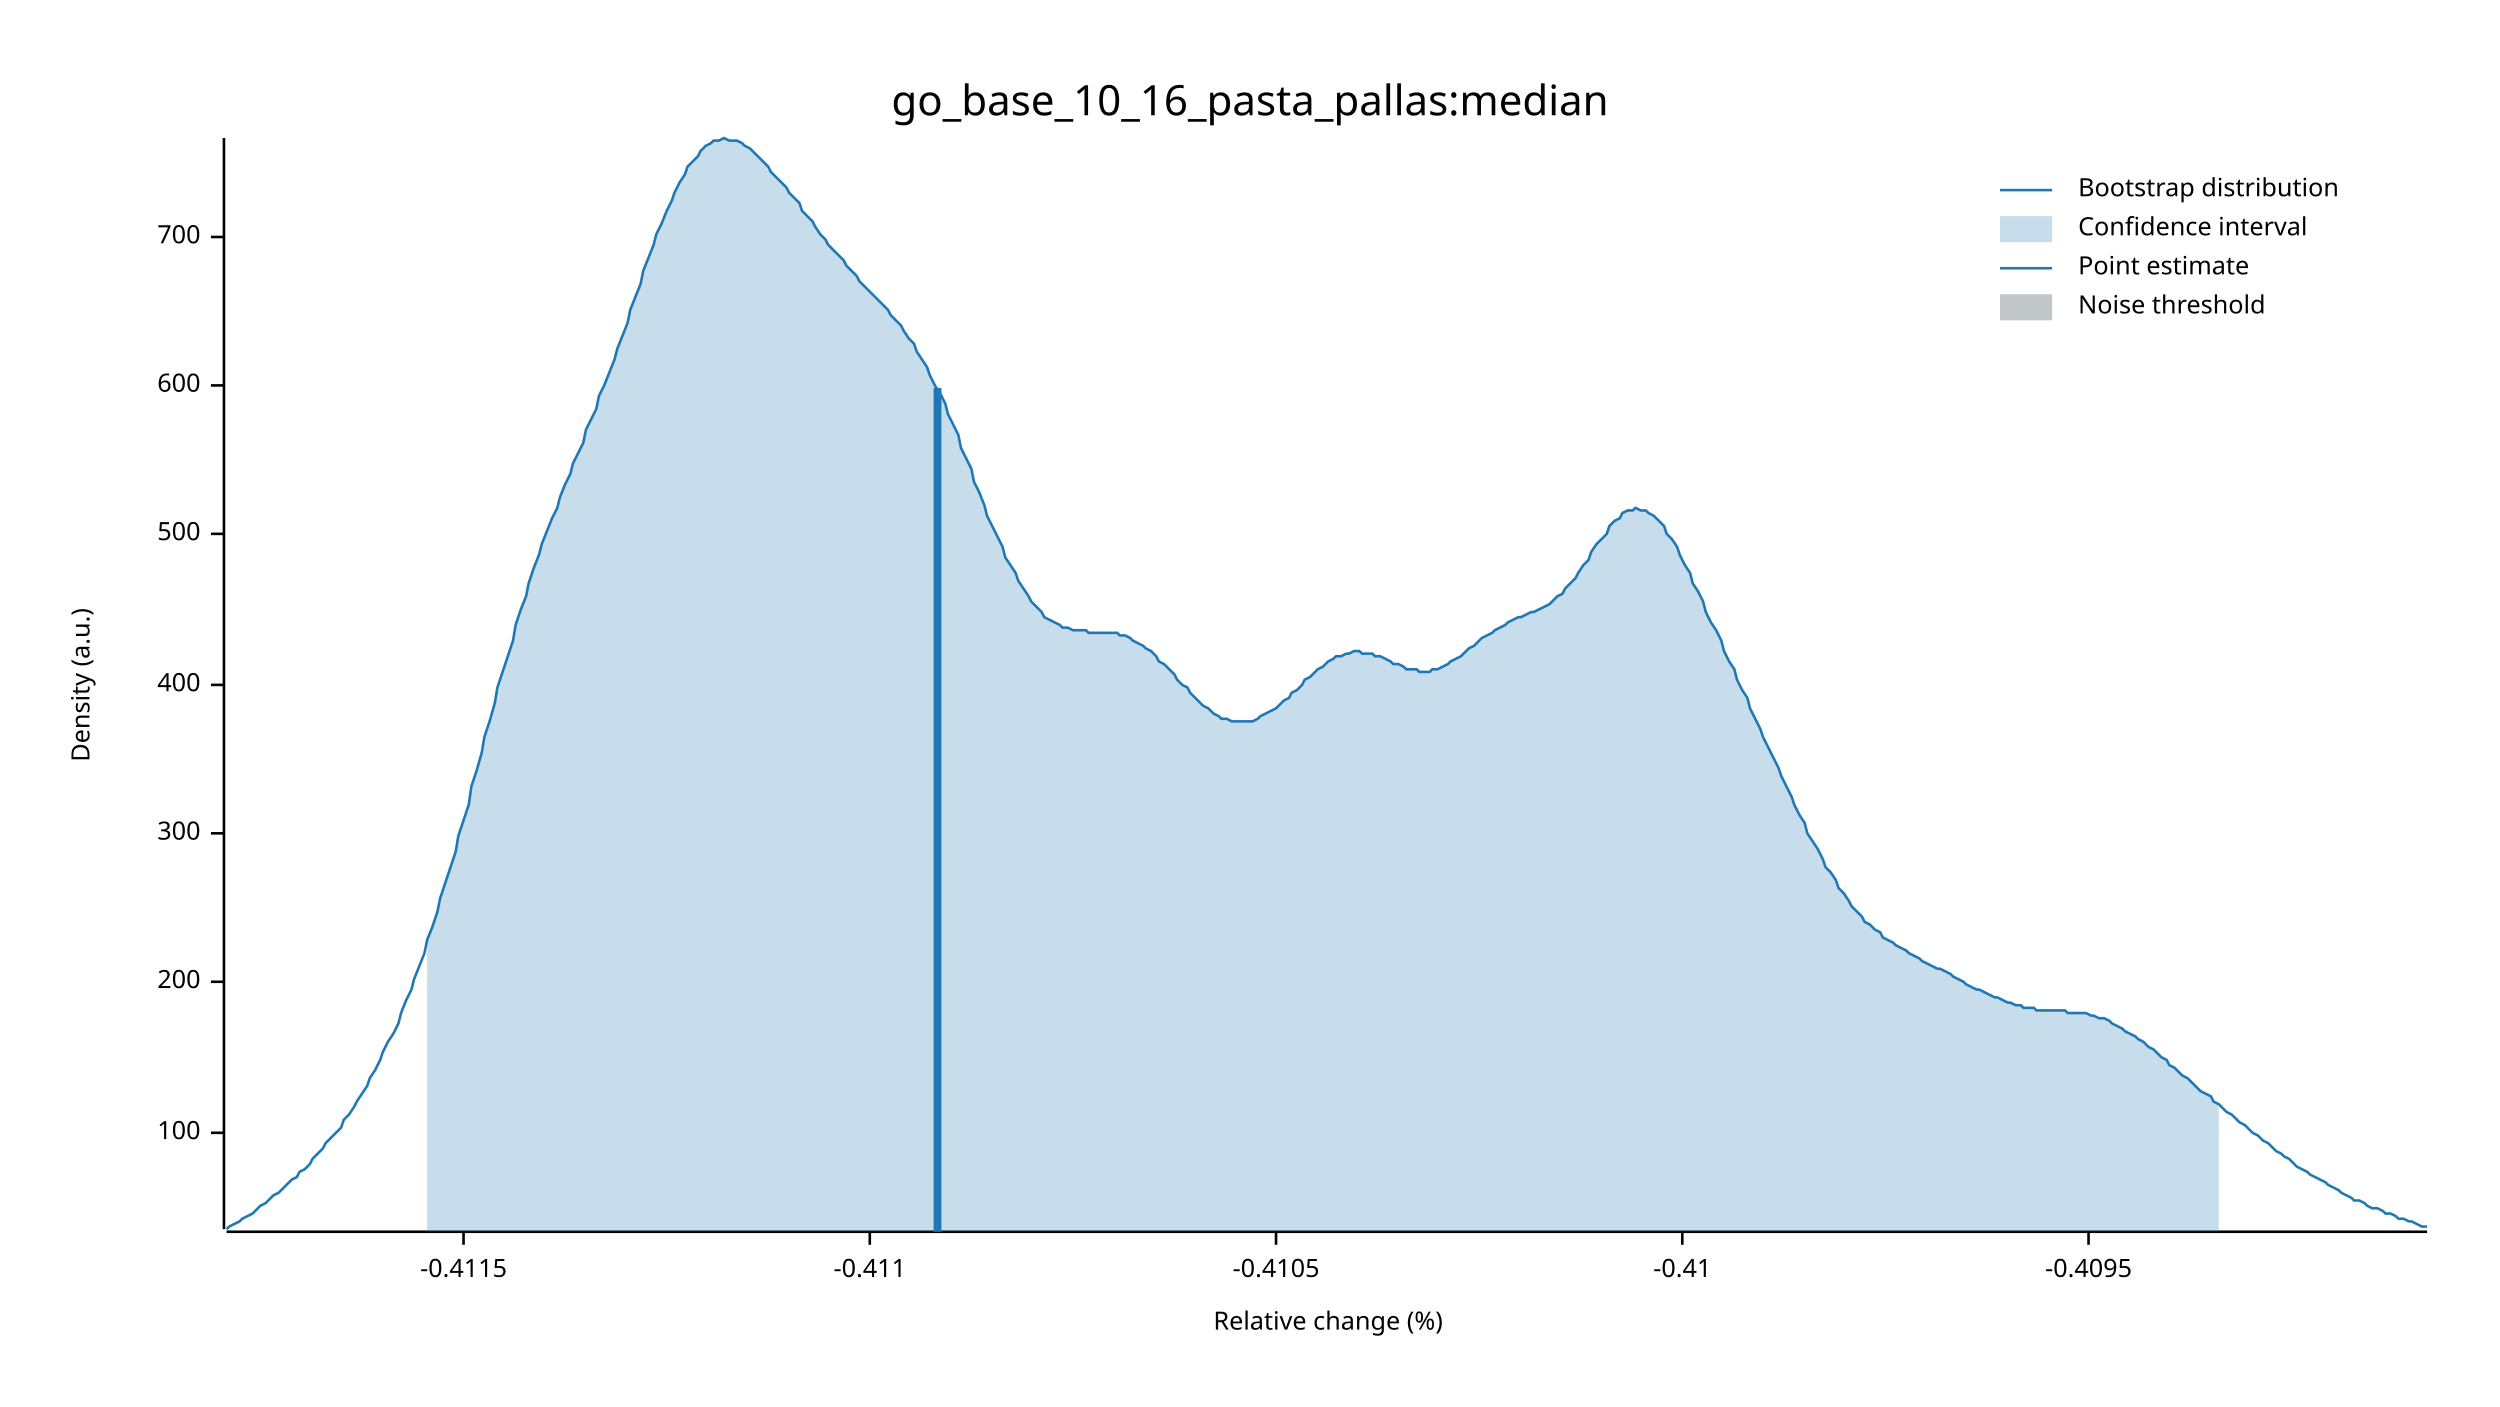
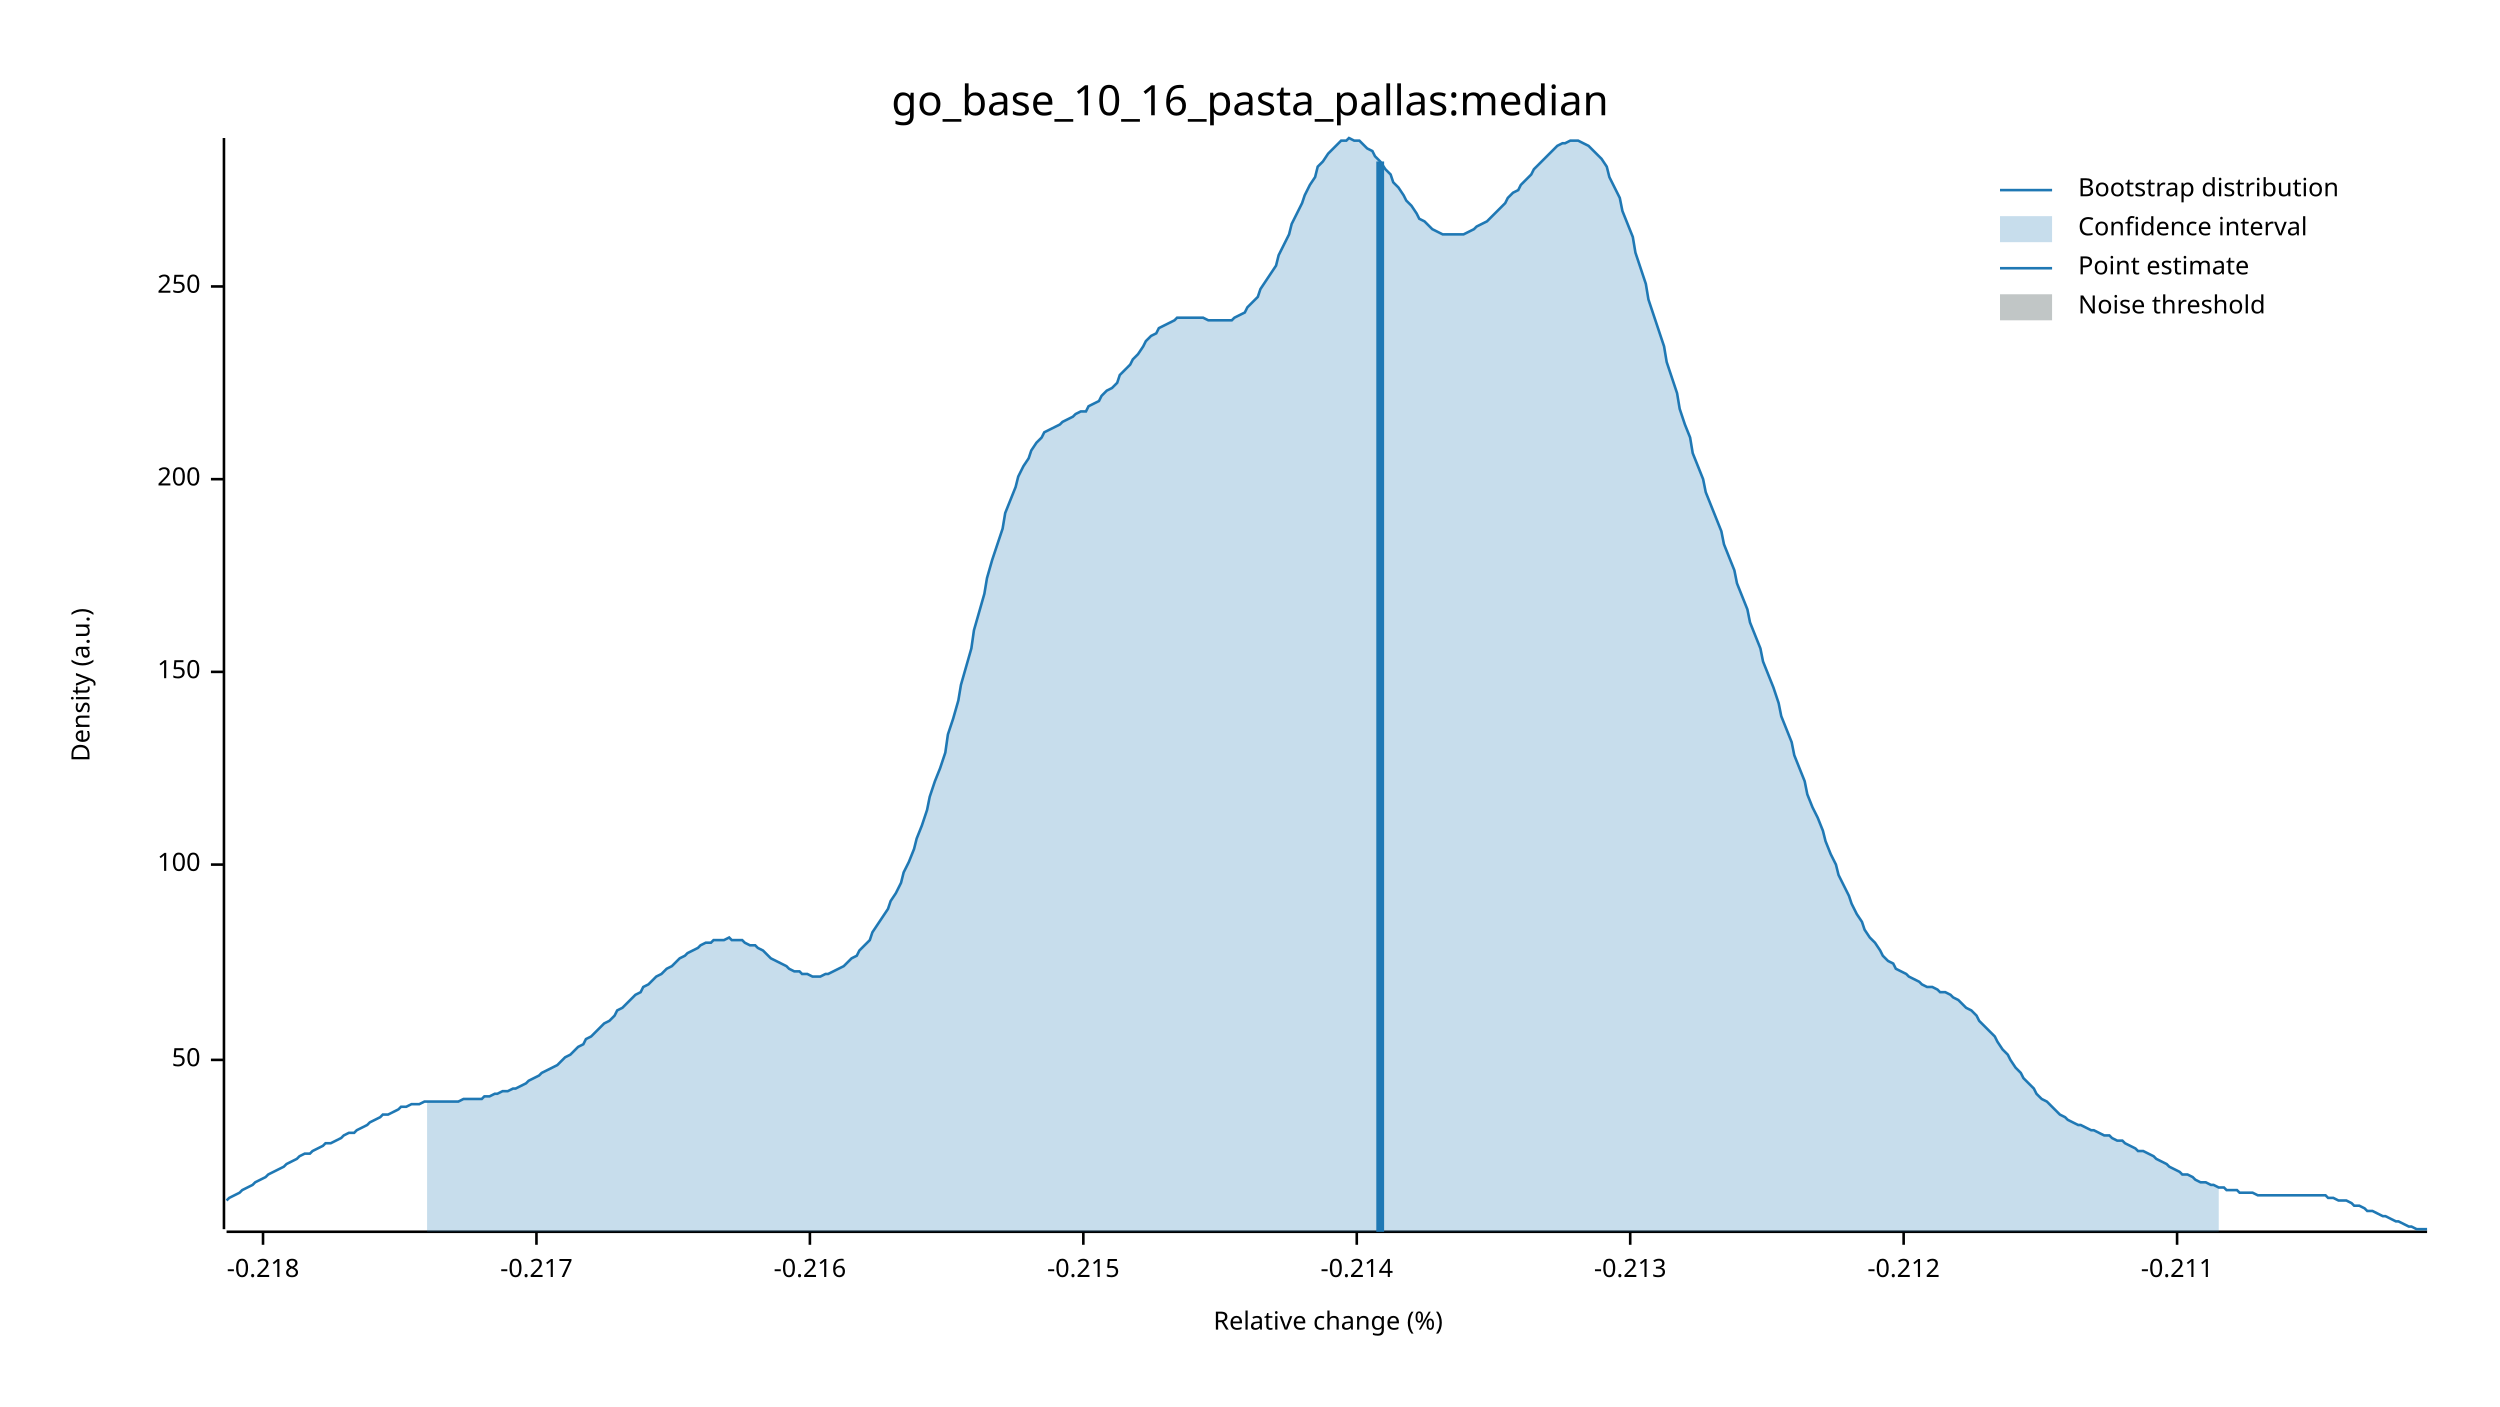
<svg xmlns="http://www.w3.org/2000/svg" width="960" height="540" viewBox="0 0 960 540">
  <text x="480" y="32" dy="0.76em" text-anchor="middle" font-family="sans-serif" font-size="16.129" opacity="1" fill="#000000">
go_base_10_16_pasta_pallas:median
</text>
  <text x="27" y="263" dy="0.76em" text-anchor="middle" font-family="sans-serif" font-size="9.677" opacity="1" fill="#000000" transform="rotate(270, 27, 263)">
Density (a.u.)
</text>
  <text x="510" y="513" dy="-0.5ex" text-anchor="middle" font-family="sans-serif" font-size="9.677" opacity="1" fill="#000000">
Relative change (%)
</text>
  <polyline fill="none" opacity="1" stroke="#000000" stroke-width="1" points="86,53 86,472 " />
-   <text x="77" y="435" dy="0.5ex" text-anchor="end" font-family="sans-serif" font-size="9.677" opacity="1" fill="#000000">
+   <text x="77" y="407" dy="0.5ex" text-anchor="end" font-family="sans-serif" font-size="9.677" opacity="1" fill="#000000">
+ 50
+ </text>
+   <polyline fill="none" opacity="1" stroke="#000000" stroke-width="1" points="81,407 86,407 " />
+   <text x="77" y="332" dy="0.5ex" text-anchor="end" font-family="sans-serif" font-size="9.677" opacity="1" fill="#000000">
100
</text>
-   <polyline fill="none" opacity="1" stroke="#000000" stroke-width="1" points="81,435 86,435 " />
-   <text x="77" y="377" dy="0.5ex" text-anchor="end" font-family="sans-serif" font-size="9.677" opacity="1" fill="#000000">
+   <polyline fill="none" opacity="1" stroke="#000000" stroke-width="1" points="81,332 86,332 " />
+   <text x="77" y="258" dy="0.5ex" text-anchor="end" font-family="sans-serif" font-size="9.677" opacity="1" fill="#000000">
+ 150
+ </text>
+   <polyline fill="none" opacity="1" stroke="#000000" stroke-width="1" points="81,258 86,258 " />
+   <text x="77" y="184" dy="0.5ex" text-anchor="end" font-family="sans-serif" font-size="9.677" opacity="1" fill="#000000">
200
</text>
-   <polyline fill="none" opacity="1" stroke="#000000" stroke-width="1" points="81,377 86,377 " />
-   <text x="77" y="320" dy="0.5ex" text-anchor="end" font-family="sans-serif" font-size="9.677" opacity="1" fill="#000000">
- 300
+   <polyline fill="none" opacity="1" stroke="#000000" stroke-width="1" points="81,184 86,184 " />
+   <text x="77" y="110" dy="0.5ex" text-anchor="end" font-family="sans-serif" font-size="9.677" opacity="1" fill="#000000">
+ 250
</text>
-   <polyline fill="none" opacity="1" stroke="#000000" stroke-width="1" points="81,320 86,320 " />
-   <text x="77" y="263" dy="0.5ex" text-anchor="end" font-family="sans-serif" font-size="9.677" opacity="1" fill="#000000">
- 400
+   <polyline fill="none" opacity="1" stroke="#000000" stroke-width="1" points="81,110 86,110 " />
+   <polyline fill="none" opacity="1" stroke="#000000" stroke-width="1" points="87,473 932,473 " />
+   <text x="101" y="483" dy="0.76em" text-anchor="middle" font-family="sans-serif" font-size="9.677" opacity="1" fill="#000000">
+ -0.218
</text>
-   <polyline fill="none" opacity="1" stroke="#000000" stroke-width="1" points="81,263 86,263 " />
-   <text x="77" y="205" dy="0.5ex" text-anchor="end" font-family="sans-serif" font-size="9.677" opacity="1" fill="#000000">
- 500
+   <polyline fill="none" opacity="1" stroke="#000000" stroke-width="1" points="101,473 101,478 " />
+   <text x="206" y="483" dy="0.76em" text-anchor="middle" font-family="sans-serif" font-size="9.677" opacity="1" fill="#000000">
+ -0.217
</text>
-   <polyline fill="none" opacity="1" stroke="#000000" stroke-width="1" points="81,205 86,205 " />
-   <text x="77" y="148" dy="0.5ex" text-anchor="end" font-family="sans-serif" font-size="9.677" opacity="1" fill="#000000">
- 600
+   <polyline fill="none" opacity="1" stroke="#000000" stroke-width="1" points="206,473 206,478 " />
+   <text x="311" y="483" dy="0.76em" text-anchor="middle" font-family="sans-serif" font-size="9.677" opacity="1" fill="#000000">
+ -0.216
</text>
-   <polyline fill="none" opacity="1" stroke="#000000" stroke-width="1" points="81,148 86,148 " />
-   <text x="77" y="91" dy="0.5ex" text-anchor="end" font-family="sans-serif" font-size="9.677" opacity="1" fill="#000000">
- 700
+   <polyline fill="none" opacity="1" stroke="#000000" stroke-width="1" points="311,473 311,478 " />
+   <text x="416" y="483" dy="0.76em" text-anchor="middle" font-family="sans-serif" font-size="9.677" opacity="1" fill="#000000">
+ -0.215
</text>
-   <polyline fill="none" opacity="1" stroke="#000000" stroke-width="1" points="81,91 86,91 " />
-   <polyline fill="none" opacity="1" stroke="#000000" stroke-width="1" points="87,473 932,473 " />
-   <text x="178" y="483" dy="0.76em" text-anchor="middle" font-family="sans-serif" font-size="9.677" opacity="1" fill="#000000">
- -0.4115
+   <polyline fill="none" opacity="1" stroke="#000000" stroke-width="1" points="416,473 416,478 " />
+   <text x="521" y="483" dy="0.76em" text-anchor="middle" font-family="sans-serif" font-size="9.677" opacity="1" fill="#000000">
+ -0.214
</text>
-   <polyline fill="none" opacity="1" stroke="#000000" stroke-width="1" points="178,473 178,478 " />
-   <text x="334" y="483" dy="0.76em" text-anchor="middle" font-family="sans-serif" font-size="9.677" opacity="1" fill="#000000">
- -0.411
+   <polyline fill="none" opacity="1" stroke="#000000" stroke-width="1" points="521,473 521,478 " />
+   <text x="626" y="483" dy="0.76em" text-anchor="middle" font-family="sans-serif" font-size="9.677" opacity="1" fill="#000000">
+ -0.213
</text>
-   <polyline fill="none" opacity="1" stroke="#000000" stroke-width="1" points="334,473 334,478 " />
-   <text x="490" y="483" dy="0.76em" text-anchor="middle" font-family="sans-serif" font-size="9.677" opacity="1" fill="#000000">
- -0.4105
+   <polyline fill="none" opacity="1" stroke="#000000" stroke-width="1" points="626,473 626,478 " />
+   <text x="731" y="483" dy="0.76em" text-anchor="middle" font-family="sans-serif" font-size="9.677" opacity="1" fill="#000000">
+ -0.212
</text>
-   <polyline fill="none" opacity="1" stroke="#000000" stroke-width="1" points="490,473 490,478 " />
-   <text x="646" y="483" dy="0.76em" text-anchor="middle" font-family="sans-serif" font-size="9.677" opacity="1" fill="#000000">
- -0.41
+   <polyline fill="none" opacity="1" stroke="#000000" stroke-width="1" points="731,473 731,478 " />
+   <text x="836" y="483" dy="0.76em" text-anchor="middle" font-family="sans-serif" font-size="9.677" opacity="1" fill="#000000">
+ -0.211
</text>
-   <polyline fill="none" opacity="1" stroke="#000000" stroke-width="1" points="646,473 646,478 " />
-   <text x="802" y="483" dy="0.76em" text-anchor="middle" font-family="sans-serif" font-size="9.677" opacity="1" fill="#000000">
- -0.4095
- </text>
-   <polyline fill="none" opacity="1" stroke="#000000" stroke-width="1" points="802,473 802,478 " />
-   <polyline fill="none" opacity="1" stroke="#1F78B4" stroke-width="1" points="87,472 88,471 90,470 92,469 93,468 95,467 97,466 98,465 100,463 102,462 103,461 105,459 107,458 109,456 110,455 112,453 114,452 115,450 117,449 119,447 120,445 122,443 124,441 125,439 127,437 129,435 131,433 132,430 134,428 136,425 137,423 139,420 141,417 142,414 144,411 146,407 147,404 149,400 151,397 153,393 154,389 156,384 158,380 159,376 161,371 163,366 164,361 166,356 168,350 169,345 171,339 173,333 175,327 176,321 178,315 180,309 181,302 183,296 185,289 186,283 188,277 190,270 191,264 193,258 195,252 197,246 198,240 200,234 202,229 203,224 205,218 207,213 208,209 210,204 212,199 214,195 215,191 217,186 219,182 220,178 222,174 224,170 225,165 227,161 229,157 230,152 232,148 234,143 236,138 237,134 239,129 241,124 242,119 244,114 246,109 247,104 249,99 251,94 252,90 254,86 256,81 258,77 259,74 261,70 263,67 264,64 266,62 268,60 269,58 271,56 273,55 274,54 276,54 278,53 280,54 281,54 283,54 285,55 286,56 288,57 290,59 291,60 293,62 295,64 296,66 298,68 300,70 302,72 303,74 305,76 307,78 308,81 310,83 312,85 313,87 315,90 317,92 318,94 320,96 322,98 324,100 325,102 327,104 329,106 330,108 332,110 334,112 335,113 337,115 339,117 341,119 342,121 344,123 346,125 347,127 349,130 351,132 352,135 354,138 356,141 357,144 359,148 361,151 363,155 364,159 366,163 368,167 369,172 371,176 373,180 374,185 376,189 378,194 379,198 381,202 383,206 385,210 386,214 388,217 390,220 391,223 393,226 395,229 396,231 398,233 400,235 401,237 403,238 405,239 407,240 408,241 410,241 412,242 413,242 415,242 417,242 418,243 420,243 422,243 423,243 425,243 427,243 429,243 430,244 432,244 434,245 435,246 437,247 439,248 440,249 442,250 444,252 445,254 447,255 449,257 451,259 452,261 454,263 456,264 457,266 459,268 461,270 462,271 464,272 466,274 468,275 469,276 471,276 473,277 474,277 476,277 478,277 479,277 481,277 483,276 484,275 486,274 488,273 490,272 491,271 493,269 495,268 496,266 498,265 500,263 501,261 503,260 505,258 506,257 508,256 510,254 512,253 513,252 515,252 517,251 518,251 520,250 522,250 523,251 525,251 527,251 528,252 530,252 532,253 534,254 535,255 537,255 539,256 540,257 542,257 544,257 545,258 547,258 549,258 550,257 552,257 554,256 556,255 557,254 559,253 561,252 562,251 564,249 566,248 567,247 569,245 571,244 573,243 574,242 576,241 578,240 579,239 581,238 583,237 584,237 586,236 588,235 589,235 591,234 593,233 595,232 596,231 598,229 600,228 601,226 603,224 605,222 606,220 608,217 610,215 611,212 613,209 615,207 617,205 618,202 620,200 622,199 623,197 625,196 627,196 628,195 630,196 632,196 633,197 635,198 637,200 639,202 640,205 642,207 644,210 645,213 647,217 649,220 650,224 652,227 654,231 655,235 657,239 659,242 661,246 662,250 664,254 666,257 667,261 669,265 671,268 672,272 674,276 676,280 677,283 679,287 681,291 683,295 684,298 686,302 688,306 689,309 691,313 693,316 694,320 696,323 698,326 700,330 701,333 703,335 705,338 706,341 708,343 710,346 711,348 713,350 715,352 716,354 718,355 720,357 722,358 723,360 725,361 727,362 728,363 730,364 732,365 733,366 735,367 737,368 738,369 740,370 742,371 744,372 745,372 747,373 749,374 750,375 752,376 754,377 755,378 757,379 759,380 760,380 762,381 764,382 766,383 767,383 769,384 771,385 772,385 774,386 776,386 777,387 779,387 781,387 782,388 784,388 786,388 788,388 789,388 791,388 793,388 794,389 796,389 798,389 799,389 801,389 803,390 804,390 806,391 808,391 810,392 811,393 813,394 815,395 816,396 818,397 820,398 821,399 823,400 825,402 827,403 828,404 830,406 832,407 833,409 835,410 837,412 838,413 840,414 842,416 843,417 845,419 847,420 849,421 850,423 852,424 854,426 855,427 857,428 859,430 860,431 862,432 864,434 865,435 867,436 869,438 871,439 872,440 874,442 876,443 877,444 879,445 881,447 882,448 884,449 886,450 887,451 889,452 891,453 893,454 894,455 896,456 898,457 899,458 901,459 903,460 904,461 906,461 908,462 909,463 911,464 913,464 915,465 916,466 918,466 920,467 921,468 923,468 925,469 926,469 928,470 930,471 932,471 " />
-   <polygon opacity="0.25" fill="#1F78B4" points="164,361 166,356 168,350 169,345 171,339 173,333 175,327 176,321 178,315 180,309 181,302 183,296 185,289 186,283 188,277 190,270 191,264 193,258 195,252 197,246 198,240 200,234 202,229 203,224 205,218 207,213 208,209 210,204 212,199 214,195 215,191 217,186 219,182 220,178 222,174 224,170 225,165 227,161 229,157 230,152 232,148 234,143 236,138 237,134 239,129 241,124 242,119 244,114 246,109 247,104 249,99 251,94 252,90 254,86 256,81 258,77 259,74 261,70 263,67 264,64 266,62 268,60 269,58 271,56 273,55 274,54 276,54 278,53 280,54 281,54 283,54 285,55 286,56 288,57 290,59 291,60 293,62 295,64 296,66 298,68 300,70 302,72 303,74 305,76 307,78 308,81 310,83 312,85 313,87 315,90 317,92 318,94 320,96 322,98 324,100 325,102 327,104 329,106 330,108 332,110 334,112 335,113 337,115 339,117 341,119 342,121 344,123 346,125 347,127 349,130 351,132 352,135 354,138 356,141 357,144 359,148 361,151 363,155 364,159 366,163 368,167 369,172 371,176 373,180 374,185 376,189 378,194 379,198 381,202 383,206 385,210 386,214 388,217 390,220 391,223 393,226 395,229 396,231 398,233 400,235 401,237 403,238 405,239 407,240 408,241 410,241 412,242 413,242 415,242 417,242 418,243 420,243 422,243 423,243 425,243 427,243 429,243 430,244 432,244 434,245 435,246 437,247 439,248 440,249 442,250 444,252 445,254 447,255 449,257 451,259 452,261 454,263 456,264 457,266 459,268 461,270 462,271 464,272 466,274 468,275 469,276 471,276 473,277 474,277 476,277 478,277 479,277 481,277 483,276 484,275 486,274 488,273 490,272 491,271 493,269 495,268 496,266 498,265 500,263 501,261 503,260 505,258 506,257 508,256 510,254 512,253 513,252 515,252 517,251 518,251 520,250 522,250 523,251 525,251 527,251 528,252 530,252 532,253 534,254 535,255 537,255 539,256 540,257 542,257 544,257 545,258 547,258 549,258 550,257 552,257 554,256 556,255 557,254 559,253 561,252 562,251 564,249 566,248 567,247 569,245 571,244 573,243 574,242 576,241 578,240 579,239 581,238 583,237 584,237 586,236 588,235 589,235 591,234 593,233 595,232 596,231 598,229 600,228 601,226 603,224 605,222 606,220 608,217 610,215 611,212 613,209 615,207 617,205 618,202 620,200 622,199 623,197 625,196 627,196 628,195 630,196 632,196 633,197 635,198 637,200 639,202 640,205 642,207 644,210 645,213 647,217 649,220 650,224 652,227 654,231 655,235 657,239 659,242 661,246 662,250 664,254 666,257 667,261 669,265 671,268 672,272 674,276 676,280 677,283 679,287 681,291 683,295 684,298 686,302 688,306 689,309 691,313 693,316 694,320 696,323 698,326 700,330 701,333 703,335 705,338 706,341 708,343 710,346 711,348 713,350 715,352 716,354 718,355 720,357 722,358 723,360 725,361 727,362 728,363 730,364 732,365 733,366 735,367 737,368 738,369 740,370 742,371 744,372 745,372 747,373 749,374 750,375 752,376 754,377 755,378 757,379 759,380 760,380 762,381 764,382 766,383 767,383 769,384 771,385 772,385 774,386 776,386 777,387 779,387 781,387 782,388 784,388 786,388 788,388 789,388 791,388 793,388 794,389 796,389 798,389 799,389 801,389 803,390 804,390 806,391 808,391 810,392 811,393 813,394 815,395 816,396 818,397 820,398 821,399 823,400 825,402 827,403 828,404 830,406 832,407 833,409 835,410 837,412 838,413 840,414 842,416 843,417 845,419 847,420 849,421 850,423 852,424 852,473 164,473 " />
-   <polyline fill="none" opacity="1" stroke="#1F78B4" stroke-width="3" points="360,473 360,149 " />
+   <polyline fill="none" opacity="1" stroke="#000000" stroke-width="1" points="836,473 836,478 " />
+   <polyline fill="none" opacity="1" stroke="#1F78B4" stroke-width="1" points="87,461 88,460 90,459 92,458 93,457 95,456 97,455 98,454 100,453 102,452 103,451 105,450 107,449 109,448 110,447 112,446 114,445 115,444 117,443 119,443 120,442 122,441 124,440 125,439 127,439 129,438 131,437 132,436 134,435 136,435 137,434 139,433 141,432 142,431 144,430 146,429 147,428 149,428 151,427 153,426 154,425 156,425 158,424 159,424 161,424 163,423 164,423 166,423 168,423 169,423 171,423 173,423 175,423 176,423 178,422 180,422 181,422 183,422 185,422 186,421 188,421 190,420 191,420 193,419 195,419 197,418 198,418 200,417 202,416 203,415 205,414 207,413 208,412 210,411 212,410 214,409 215,408 217,406 219,405 220,404 222,402 224,401 225,399 227,398 229,396 230,395 232,393 234,392 236,390 237,388 239,387 241,385 242,384 244,382 246,381 247,379 249,378 251,376 252,375 254,374 256,372 258,371 259,370 261,368 263,367 264,366 266,365 268,364 269,363 271,362 273,362 274,361 276,361 278,361 280,360 281,361 283,361 285,361 286,362 288,363 290,363 291,364 293,365 295,367 296,368 298,369 300,370 302,371 303,372 305,373 307,373 308,374 310,374 312,375 313,375 315,375 317,374 318,374 320,373 322,372 324,371 325,370 327,368 329,367 330,365 332,363 334,361 335,358 337,355 339,352 341,349 342,346 344,343 346,339 347,335 349,331 351,326 352,322 354,317 356,311 357,306 359,300 361,295 363,289 364,282 366,276 368,269 369,263 371,256 373,249 374,242 376,235 378,228 379,222 381,215 383,209 385,203 386,197 388,192 390,187 391,183 393,179 395,176 396,173 398,170 400,168 401,166 403,165 405,164 407,163 408,162 410,161 412,160 413,159 415,158 417,158 418,156 420,155 422,154 423,152 425,150 427,149 429,147 430,144 432,142 434,140 435,138 437,136 439,133 440,131 442,129 444,128 445,126 447,125 449,124 451,123 452,122 454,122 456,122 457,122 459,122 461,122 462,122 464,123 466,123 468,123 469,123 471,123 473,123 474,122 476,121 478,120 479,118 481,116 483,114 484,111 486,108 488,105 490,102 491,98 493,94 495,90 496,86 498,82 500,78 501,75 503,71 505,68 506,64 508,62 510,59 512,57 513,56 515,54 517,54 518,53 520,54 522,54 523,55 525,57 527,58 528,60 530,62 532,65 534,67 535,70 537,72 539,75 540,77 542,79 544,82 545,84 547,85 549,87 550,88 552,89 554,90 556,90 557,90 559,90 561,90 562,90 564,89 566,88 567,87 569,86 571,85 573,83 574,82 576,80 578,78 579,76 581,74 583,73 584,71 586,69 588,67 589,65 591,63 593,61 595,59 596,58 598,56 600,55 601,55 603,54 605,54 606,54 608,55 610,56 611,57 613,59 615,61 617,64 618,68 620,72 622,76 623,81 625,86 627,91 628,97 630,103 632,109 633,115 635,121 637,127 639,133 640,139 642,145 644,151 645,157 647,163 649,168 650,174 652,179 654,184 655,189 657,194 659,199 661,204 662,209 664,214 666,219 667,224 669,229 671,234 672,239 674,244 676,249 677,254 679,259 681,264 683,270 684,275 686,280 688,285 689,290 691,295 693,300 694,305 696,310 698,314 700,319 701,323 703,328 705,332 706,336 708,340 710,344 711,347 713,351 715,354 716,357 718,360 720,362 722,365 723,367 725,369 727,370 728,372 730,373 732,374 733,375 735,376 737,377 738,378 740,379 742,379 744,380 745,381 747,381 749,382 750,383 752,384 754,386 755,387 757,388 759,390 760,392 762,394 764,396 766,398 767,400 769,403 771,405 772,407 774,410 776,412 777,414 779,416 781,418 782,420 784,422 786,423 788,425 789,426 791,428 793,429 794,430 796,431 798,432 799,432 801,433 803,434 804,434 806,435 808,436 810,436 811,437 813,438 815,438 816,439 818,440 820,441 821,442 823,442 825,443 827,444 828,445 830,446 832,447 833,448 835,449 837,450 838,451 840,451 842,452 843,453 845,454 847,454 849,455 850,455 852,456 854,456 855,457 857,457 859,457 860,458 862,458 864,458 865,458 867,459 869,459 871,459 872,459 874,459 876,459 877,459 879,459 881,459 882,459 884,459 886,459 887,459 889,459 891,459 893,459 894,460 896,460 898,461 899,461 901,461 903,462 904,463 906,463 908,464 909,465 911,465 913,466 915,467 916,467 918,468 920,469 921,469 923,470 925,471 926,471 928,472 930,472 932,472 " />
+   <polygon opacity="0.25" fill="#1F78B4" points="164,423 166,423 168,423 169,423 171,423 173,423 175,423 176,423 178,422 180,422 181,422 183,422 185,422 186,421 188,421 190,420 191,420 193,419 195,419 197,418 198,418 200,417 202,416 203,415 205,414 207,413 208,412 210,411 212,410 214,409 215,408 217,406 219,405 220,404 222,402 224,401 225,399 227,398 229,396 230,395 232,393 234,392 236,390 237,388 239,387 241,385 242,384 244,382 246,381 247,379 249,378 251,376 252,375 254,374 256,372 258,371 259,370 261,368 263,367 264,366 266,365 268,364 269,363 271,362 273,362 274,361 276,361 278,361 280,360 281,361 283,361 285,361 286,362 288,363 290,363 291,364 293,365 295,367 296,368 298,369 300,370 302,371 303,372 305,373 307,373 308,374 310,374 312,375 313,375 315,375 317,374 318,374 320,373 322,372 324,371 325,370 327,368 329,367 330,365 332,363 334,361 335,358 337,355 339,352 341,349 342,346 344,343 346,339 347,335 349,331 351,326 352,322 354,317 356,311 357,306 359,300 361,295 363,289 364,282 366,276 368,269 369,263 371,256 373,249 374,242 376,235 378,228 379,222 381,215 383,209 385,203 386,197 388,192 390,187 391,183 393,179 395,176 396,173 398,170 400,168 401,166 403,165 405,164 407,163 408,162 410,161 412,160 413,159 415,158 417,158 418,156 420,155 422,154 423,152 425,150 427,149 429,147 430,144 432,142 434,140 435,138 437,136 439,133 440,131 442,129 444,128 445,126 447,125 449,124 451,123 452,122 454,122 456,122 457,122 459,122 461,122 462,122 464,123 466,123 468,123 469,123 471,123 473,123 474,122 476,121 478,120 479,118 481,116 483,114 484,111 486,108 488,105 490,102 491,98 493,94 495,90 496,86 498,82 500,78 501,75 503,71 505,68 506,64 508,62 510,59 512,57 513,56 515,54 517,54 518,53 520,54 522,54 523,55 525,57 527,58 528,60 530,62 532,65 534,67 535,70 537,72 539,75 540,77 542,79 544,82 545,84 547,85 549,87 550,88 552,89 554,90 556,90 557,90 559,90 561,90 562,90 564,89 566,88 567,87 569,86 571,85 573,83 574,82 576,80 578,78 579,76 581,74 583,73 584,71 586,69 588,67 589,65 591,63 593,61 595,59 596,58 598,56 600,55 601,55 603,54 605,54 606,54 608,55 610,56 611,57 613,59 615,61 617,64 618,68 620,72 622,76 623,81 625,86 627,91 628,97 630,103 632,109 633,115 635,121 637,127 639,133 640,139 642,145 644,151 645,157 647,163 649,168 650,174 652,179 654,184 655,189 657,194 659,199 661,204 662,209 664,214 666,219 667,224 669,229 671,234 672,239 674,244 676,249 677,254 679,259 681,264 683,270 684,275 686,280 688,285 689,290 691,295 693,300 694,305 696,310 698,314 700,319 701,323 703,328 705,332 706,336 708,340 710,344 711,347 713,351 715,354 716,357 718,360 720,362 722,365 723,367 725,369 727,370 728,372 730,373 732,374 733,375 735,376 737,377 738,378 740,379 742,379 744,380 745,381 747,381 749,382 750,383 752,384 754,386 755,387 757,388 759,390 760,392 762,394 764,396 766,398 767,400 769,403 771,405 772,407 774,410 776,412 777,414 779,416 781,418 782,420 784,422 786,423 788,425 789,426 791,428 793,429 794,430 796,431 798,432 799,432 801,433 803,434 804,434 806,435 808,436 810,436 811,437 813,438 815,438 816,439 818,440 820,441 821,442 823,442 825,443 827,444 828,445 830,446 832,447 833,448 835,449 837,450 838,451 840,451 842,452 843,453 845,454 847,454 849,455 850,455 852,456 852,473 164,473 " />
+   <polyline fill="none" opacity="1" stroke="#1F78B4" stroke-width="3" points="530,473 530,62 " />
  <rect x="509" y="53" width="0" height="419" opacity="0.1" fill="#071A1C" stroke="none" />
  <text x="798" y="68" dy="0.76em" text-anchor="start" font-family="sans-serif" font-size="9.677" opacity="1" fill="#000000">
Bootstrap distribution
</text>
  <text x="798" y="83" dy="0.76em" text-anchor="start" font-family="sans-serif" font-size="9.677" opacity="1" fill="#000000">
Confidence interval
</text>
  <text x="798" y="98" dy="0.76em" text-anchor="start" font-family="sans-serif" font-size="9.677" opacity="1" fill="#000000">
Point estimate
</text>
  <text x="798" y="113" dy="0.76em" text-anchor="start" font-family="sans-serif" font-size="9.677" opacity="1" fill="#000000">
Noise threshold
</text>
  <polyline fill="none" opacity="1" stroke="#1F78B4" stroke-width="1" points="768,73 788,73 " />
  <rect x="768" y="83" width="20" height="10" opacity="0.25" fill="#1F78B4" stroke="none" />
  <polyline fill="none" opacity="1" stroke="#1F78B4" stroke-width="1" points="768,103 788,103 " />
  <rect x="768" y="113" width="20" height="10" opacity="0.25" fill="#071A1C" stroke="none" />
</svg>
